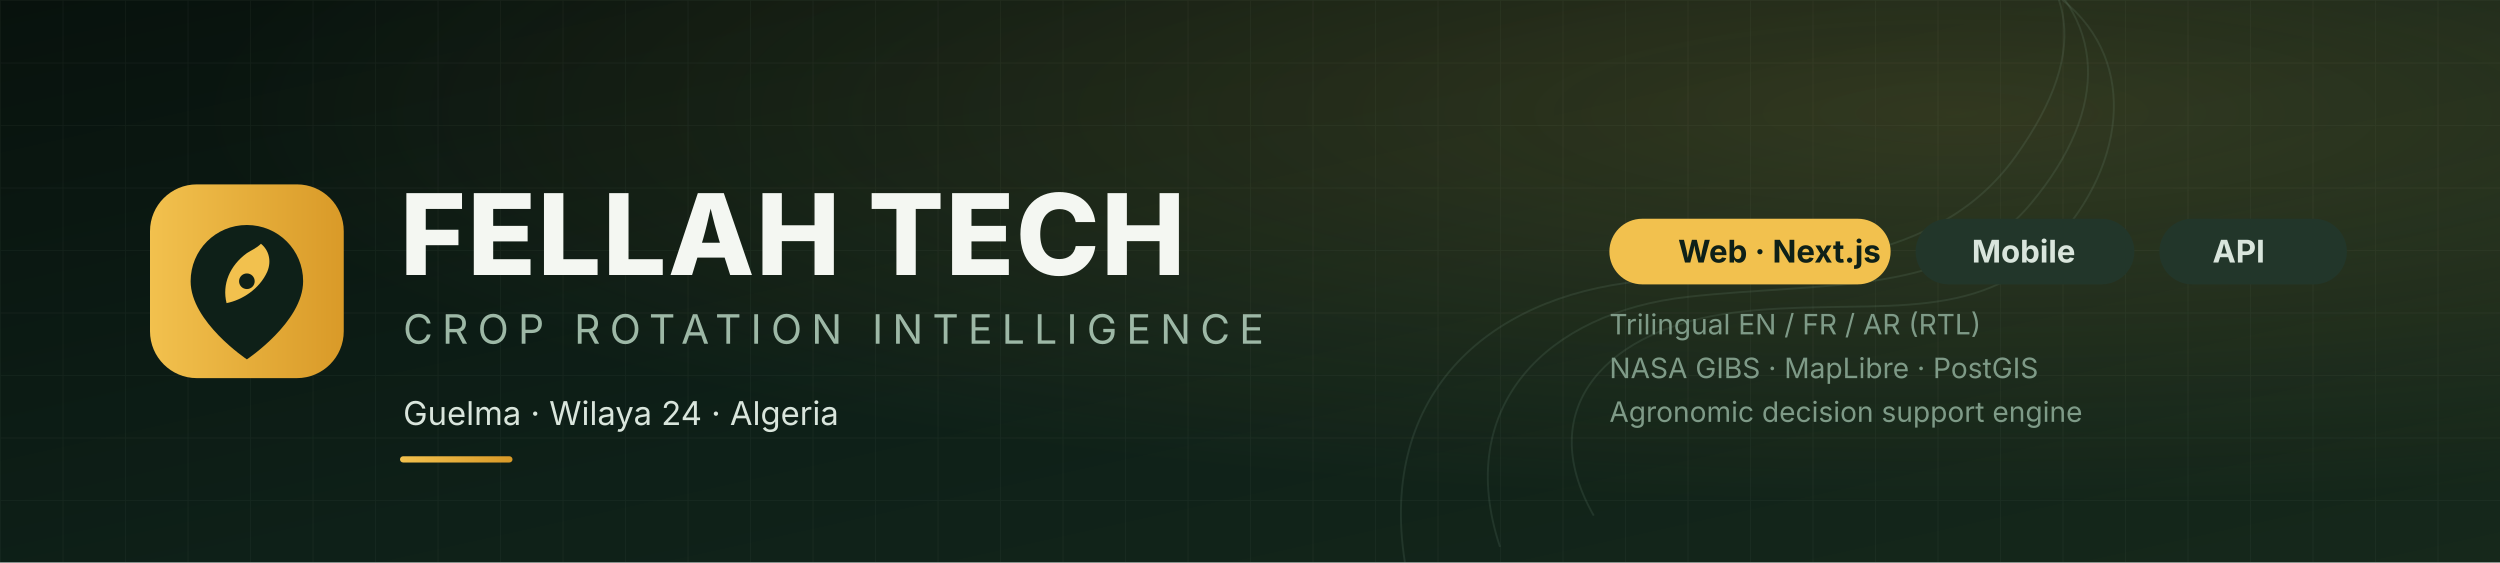
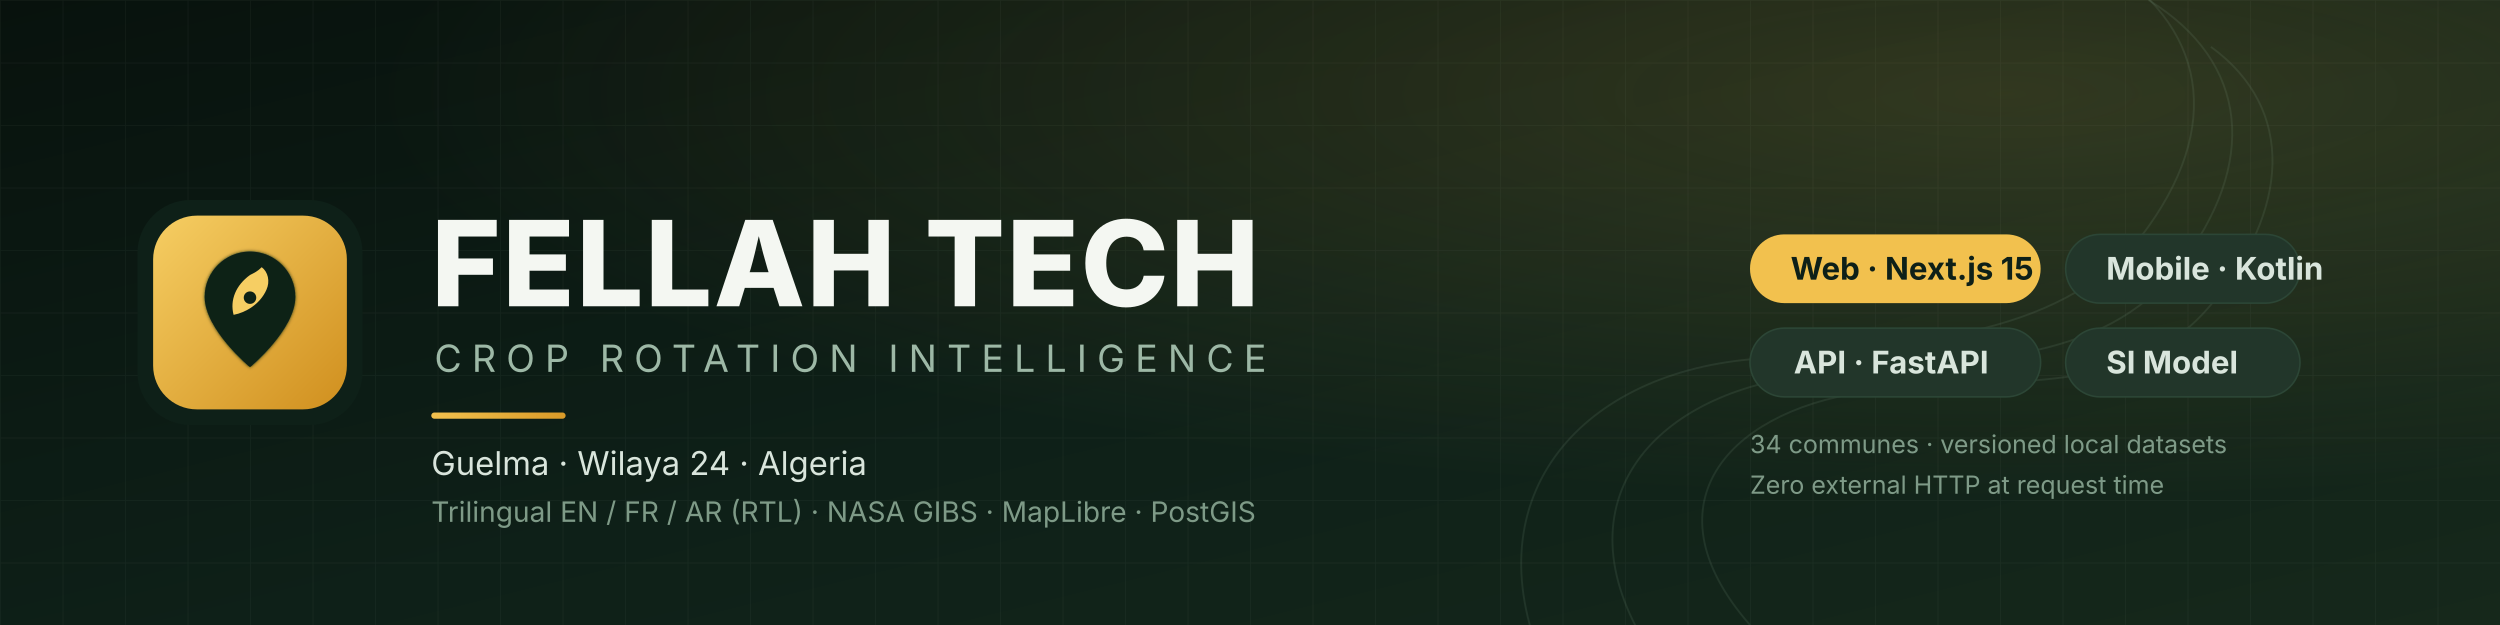
- <svg xmlns="http://www.w3.org/2000/svg" width="1600" height="360" viewBox="0 0 1600 360" role="img" aria-label="FELLAH TECH banner">
+ <svg xmlns="http://www.w3.org/2000/svg" width="1600" height="400" viewBox="0 0 1600 400" role="img" aria-label="FELLAH TECH banner">
  <defs>
    <linearGradient id="bg" x1="0" y1="0" x2="1" y2="1">
      <stop offset="0" stop-color="#08120D" />
      <stop offset="0.55" stop-color="#0E2018" />
      <stop offset="1" stop-color="#16281B" />
    </linearGradient>
+     <linearGradient id="card" x1="0" y1="0" x2="1" y2="1">
+       <stop offset="0" stop-color="#F6CE63" />
+       <stop offset="1" stop-color="#D08F1E" />
+     </linearGradient>
    <linearGradient id="amber" x1="0" y1="0" x2="1" y2="0">
      <stop offset="0" stop-color="#F2C14E" />
      <stop offset="1" stop-color="#D99A28" />
    </linearGradient>
-     <radialGradient id="glow" cx="0.78" cy="0.2" r="0.7">
+     <radialGradient id="glow" cx="0.8" cy="0.15" r="0.65">
      <stop offset="0" stop-color="#F2C14E" stop-opacity="0.16" />
      <stop offset="1" stop-color="#F2C14E" stop-opacity="0" />
    </radialGradient>
    <pattern id="grid" width="40" height="40" patternUnits="userSpaceOnUse">
      <path d="M40 0H0V40" fill="none" stroke="#8FB49B" stroke-opacity="0.07" stroke-width="1" />
    </pattern>
+     <filter id="soft" x="-25%" y="-25%" width="150%" height="150%">
+       <feGaussianBlur stdDeviation="2.5" result="b" />
+       <feMerge>
+         <feMergeNode in="b" />
+         <feMergeNode in="SourceGraphic" />
+       </feMerge>
+     </filter>
  </defs>
-   <rect width="1600" height="360" fill="url(#bg)" />
-   <rect width="1600" height="360" fill="url(#grid)" />
-   <rect width="1600" height="360" fill="url(#glow)" />
-   <g fill="none" stroke="#8FB49B" stroke-opacity="0.13" stroke-width="1.2">
-     <path d="M1020 330c-40-70 10-120 90-130s150 10 200-40 60-120 10-160" />
-     <path d="M960 350c-30-90 30-150 120-160s170 0 220-60 50-120-10-160" />
-     <path d="M900 365c-20-110 50-175 150-185s190-10 240-80 40-120-30-160" />
+   <rect width="1600" height="400" fill="url(#bg)" />
+   <rect width="1600" height="400" fill="url(#grid)" />
+   <rect width="1600" height="400" fill="url(#glow)" />
+   <g fill="none" stroke="#8FB49B" stroke-opacity="0.12" stroke-width="1.2">
+     <path d="M1120 400c-70-80-10-140 80-150s165 5 215-55 55-125 0-165" />
+     <path d="M1055 415c-60-95 5-165 105-175s185-5 235-70 45-130-20-170" />
+     <path d="M990 430c-50-110 20-190 130-200s205-15 255-85 35-135-40-175" />
  </g>
-   <g transform="translate(96 118)">
-     <rect width="124" height="124" rx="30" fill="url(#amber)" />
-     <path d="M62 26c-20 0-36 16-36 36 0 26 36 50 36 50s36-24 36-50c0-20-16-36-36-36z" fill="#0E2018" />
-     <path d="M62 44c-11 8-16 20-13 32 10-2 21-9 26-20 3-7 1-14-4-18-3 3-6 4-9 6z" fill="#F2C14E" />
-     <circle cx="62" cy="62" r="5" fill="#0E2018" />
+   <g transform="translate(88 128)">
+     <rect width="144" height="144" rx="34" fill="#0E2018" />
+     <rect x="10" y="10" width="124" height="124" rx="28" fill="url(#card)" />
+     <g filter="url(#soft)" transform="translate(12 10) scale(0.5)">
+       <path d="M120 46c-32 0-58 26-58 58 0 42 58 90 58 90s58-48 58-90c0-32-26-58-58-58z" fill="#0E2018" />
+       <path d="M120 76c-18 13-26 32-21 51 16-3 34-14 42-32 5-11 2-23-6-29-5 5-9 7-15 10z" fill="#F6CE63" />
+       <circle cx="120" cy="105" r="8" fill="#0E2018" />
+     </g>
  </g>
-   <text x="256" y="176" font-family="Inter, Segoe UI, Helvetica, Arial, sans-serif" font-size="72" font-weight="800" fill="#F4F7F2" letter-spacing="1">FELLAH TECH</text>
-   <text x="258" y="220" font-family="Inter, Segoe UI, Helvetica, Arial, sans-serif" font-size="26" fill="#9DB8A6" letter-spacing="6">CROP ROTATION INTELLIGENCE</text>
-   <g font-family="Inter, Segoe UI, Helvetica, Arial, sans-serif" font-size="21" fill="#D9E5DC">
-     <text x="258" y="272">Guelma · Wilaya 24 · Algeria</text>
+   <text x="276" y="196" font-family="Inter, Segoe UI, Helvetica, Arial, sans-serif" font-size="76" font-weight="800" fill="#F4F7F2" letter-spacing="1">FELLAH TECH</text>
+   <text x="278" y="238" font-family="Inter, Segoe UI, Helvetica, Arial, sans-serif" font-size="24" fill="#9DB8A6" letter-spacing="6.5">CROP ROTATION INTELLIGENCE</text>
+   <rect x="276" y="264" width="86" height="4" rx="2" fill="url(#amber)" />
+   <text x="276" y="304" font-family="Inter, Segoe UI, Helvetica, Arial, sans-serif" font-size="21" fill="#D9E5DC">Guelma · Wilaya 24 · Algeria</text>
+   <text x="276" y="334" font-family="Inter, Segoe UI, Helvetica, Arial, sans-serif" font-size="18" fill="#7E9A87">Trilingual EN / FR / AR (RTL) · NASA GIBS · MapLibre · PostGIS</text>
+   <g font-family="Inter, Segoe UI, Helvetica, Arial, sans-serif" font-size="20" font-weight="700">
+     <rect x="1120" y="150" width="186" height="44" rx="22" fill="#F2C14E" />
+     <text x="1146" y="179" fill="#0E2018">Web · Next.js 15</text>
+     <rect x="1322" y="150" width="150" height="44" rx="22" fill="#22362A" stroke="#2C4636" />
+     <text x="1348" y="179" fill="#D9E5DC">Mobile · Kotlin</text>
+     <rect x="1120" y="210" width="186" height="44" rx="22" fill="#22362A" stroke="#2C4636" />
+     <text x="1148" y="239" fill="#D9E5DC">API · FastAPI</text>
+     <rect x="1322" y="210" width="150" height="44" rx="22" fill="#22362A" stroke="#2C4636" />
+     <text x="1348" y="239" fill="#D9E5DC">SI Model</text>
  </g>
-   <rect x="256" y="292" width="72" height="4" rx="2" fill="url(#amber)" />
-   <g font-family="Inter, Segoe UI, Helvetica, Arial, sans-serif" font-size="20" fill="#0E2018">
-     <rect x="1030" y="140" width="180" height="42" rx="21" fill="#F2C14E" />
-     <text x="1074" y="168" font-weight="700">Web · Next.js</text>
-     <rect x="1226" y="140" width="140" height="42" rx="21" fill="#22362A" />
-     <text x="1262" y="168" font-weight="700" fill="#D9E5DC">Mobile</text>
-     <rect x="1382" y="140" width="120" height="42" rx="21" fill="#22362A" />
-     <text x="1416" y="168" font-weight="700" fill="#D9E5DC">API</text>
-   </g>
-   <g font-family="Inter, Segoe UI, Helvetica, Arial, sans-serif" font-size="18" fill="#7E9A87">
-     <text x="1030" y="214">Trilingual EN / FR / AR (RTL)</text>
-     <text x="1030" y="242">NASA GIBS · MapLibre · PostGIS</text>
-     <text x="1030" y="270">Agronomic decision support engine</text>
-   </g>
+   <text x="1120" y="290" font-family="Inter, Segoe UI, Helvetica, Arial, sans-serif" font-size="16" fill="#7E9A87">34 communes · versioned local datasets</text>
+   <text x="1120" y="316" font-family="Inter, Segoe UI, Helvetica, Arial, sans-serif" font-size="16" fill="#7E9A87">Zero external HTTP at request time</text>
</svg>
